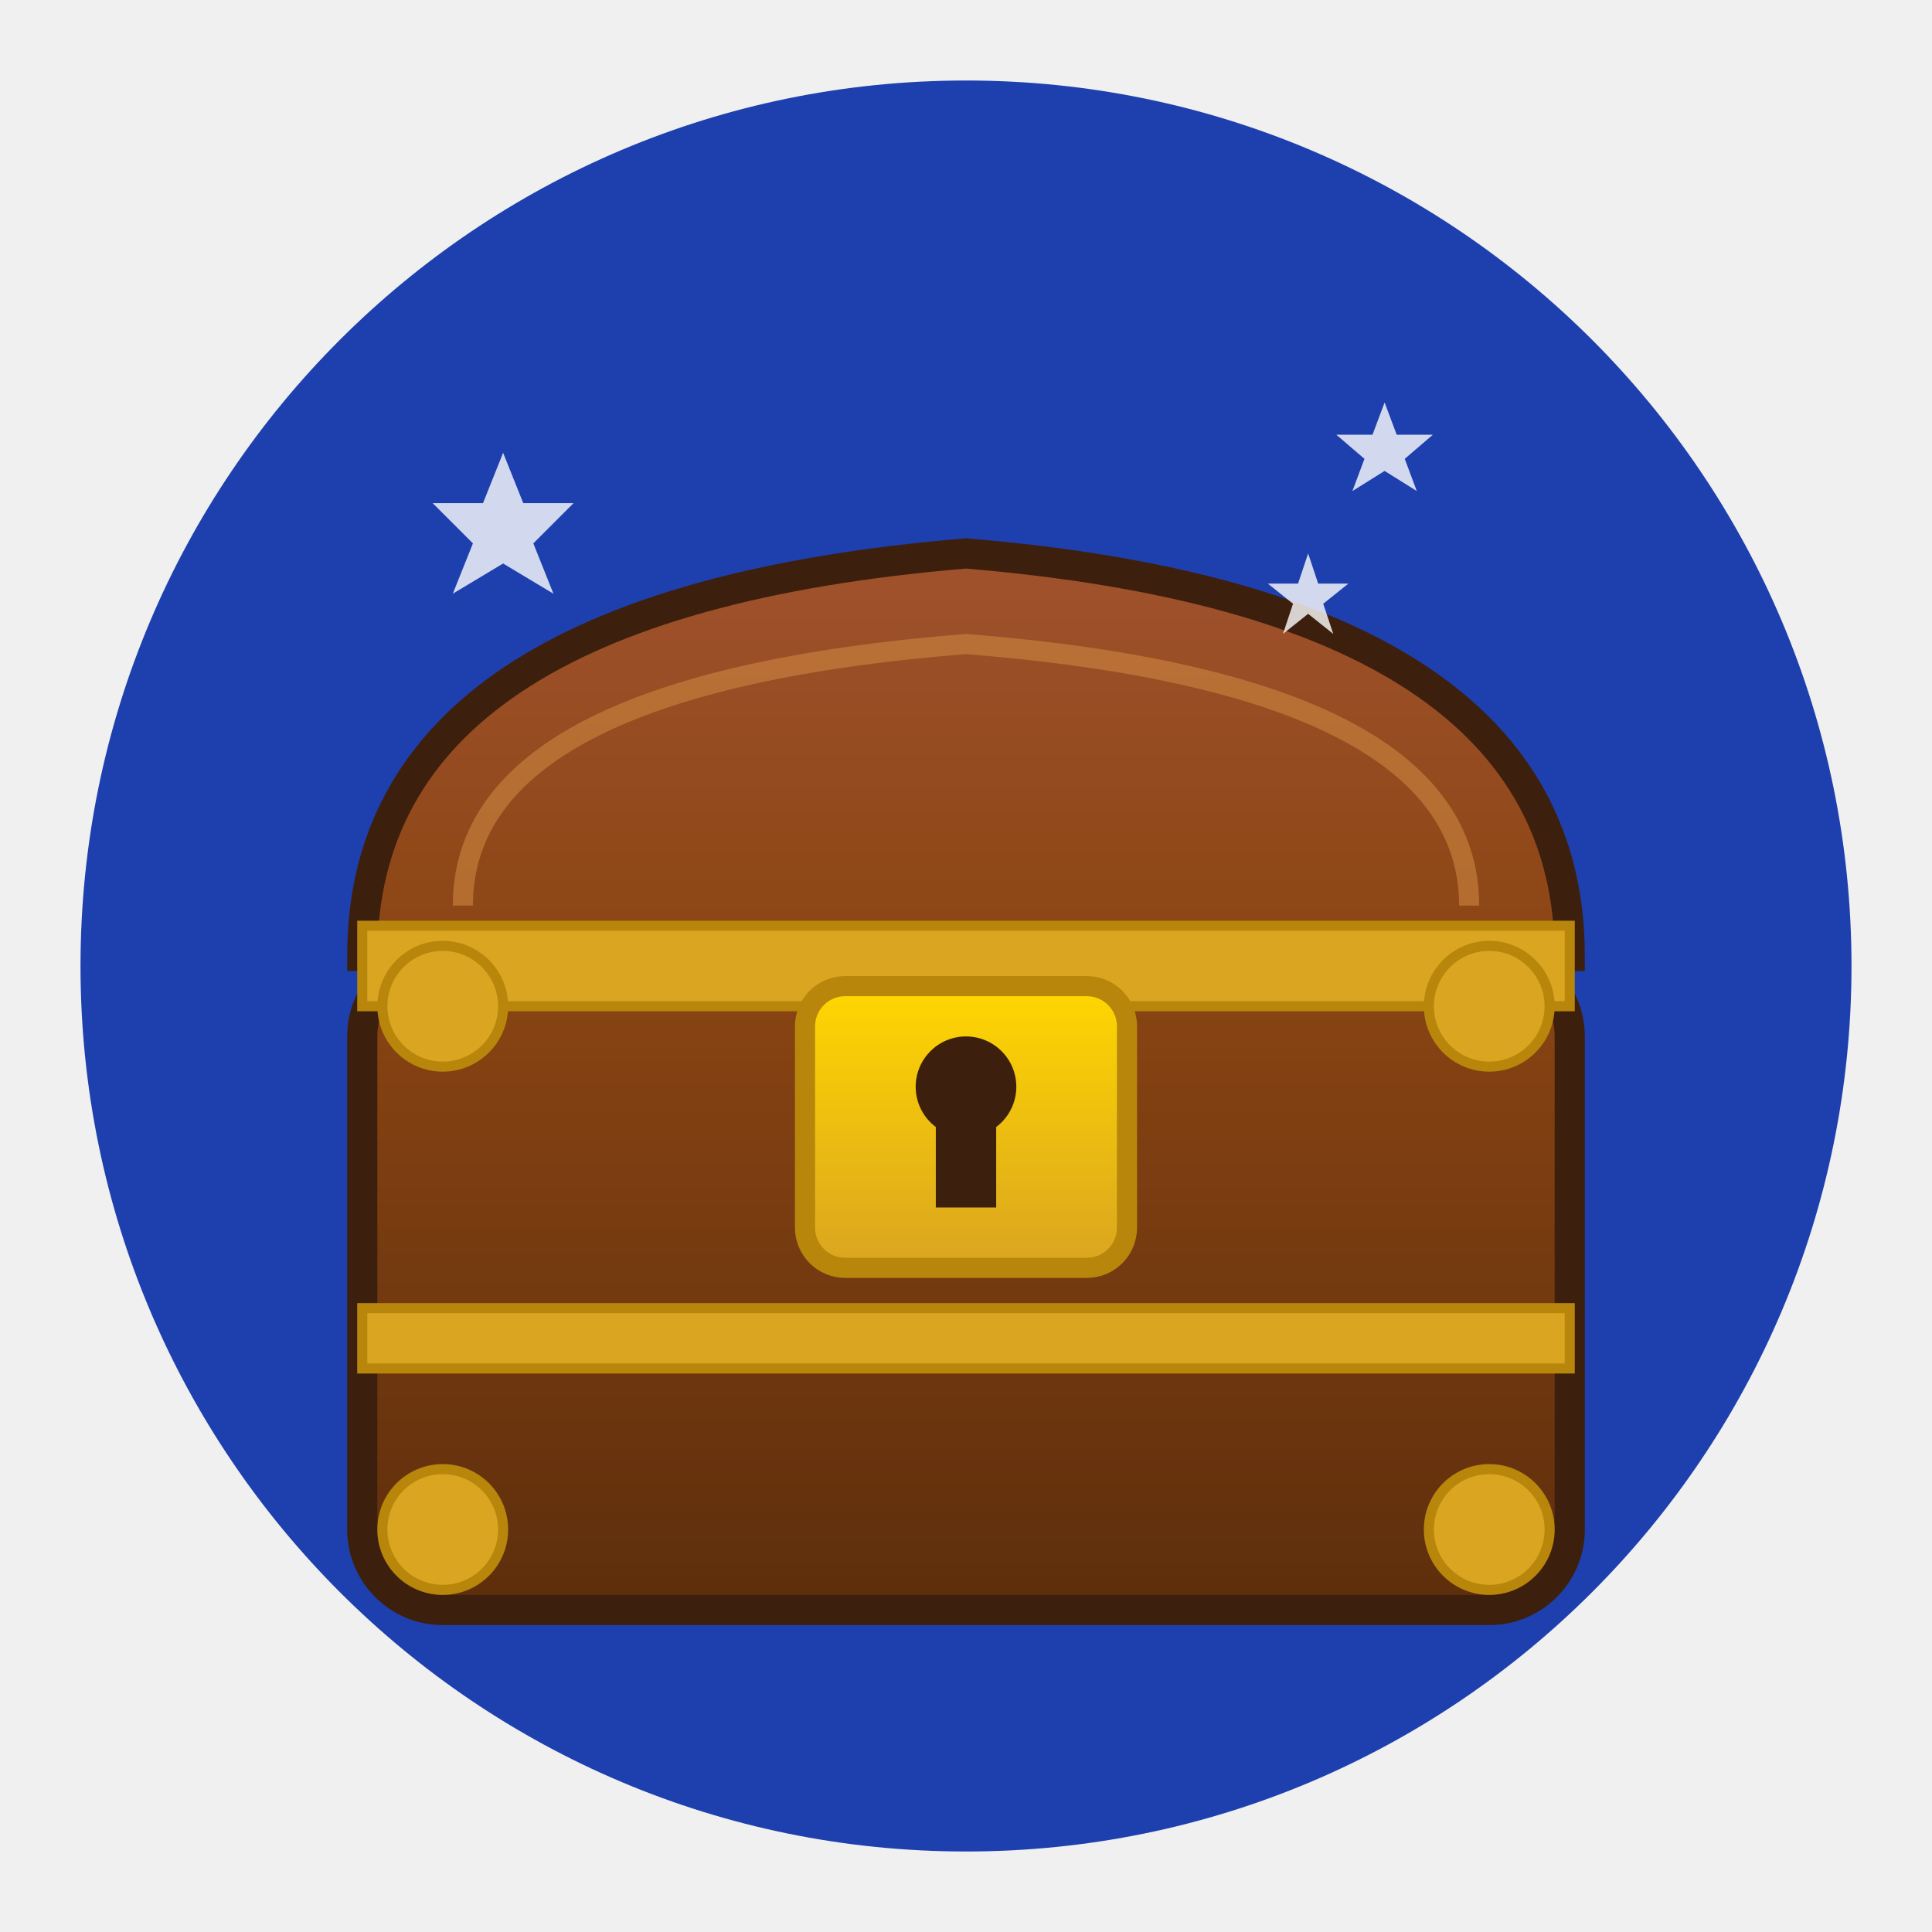
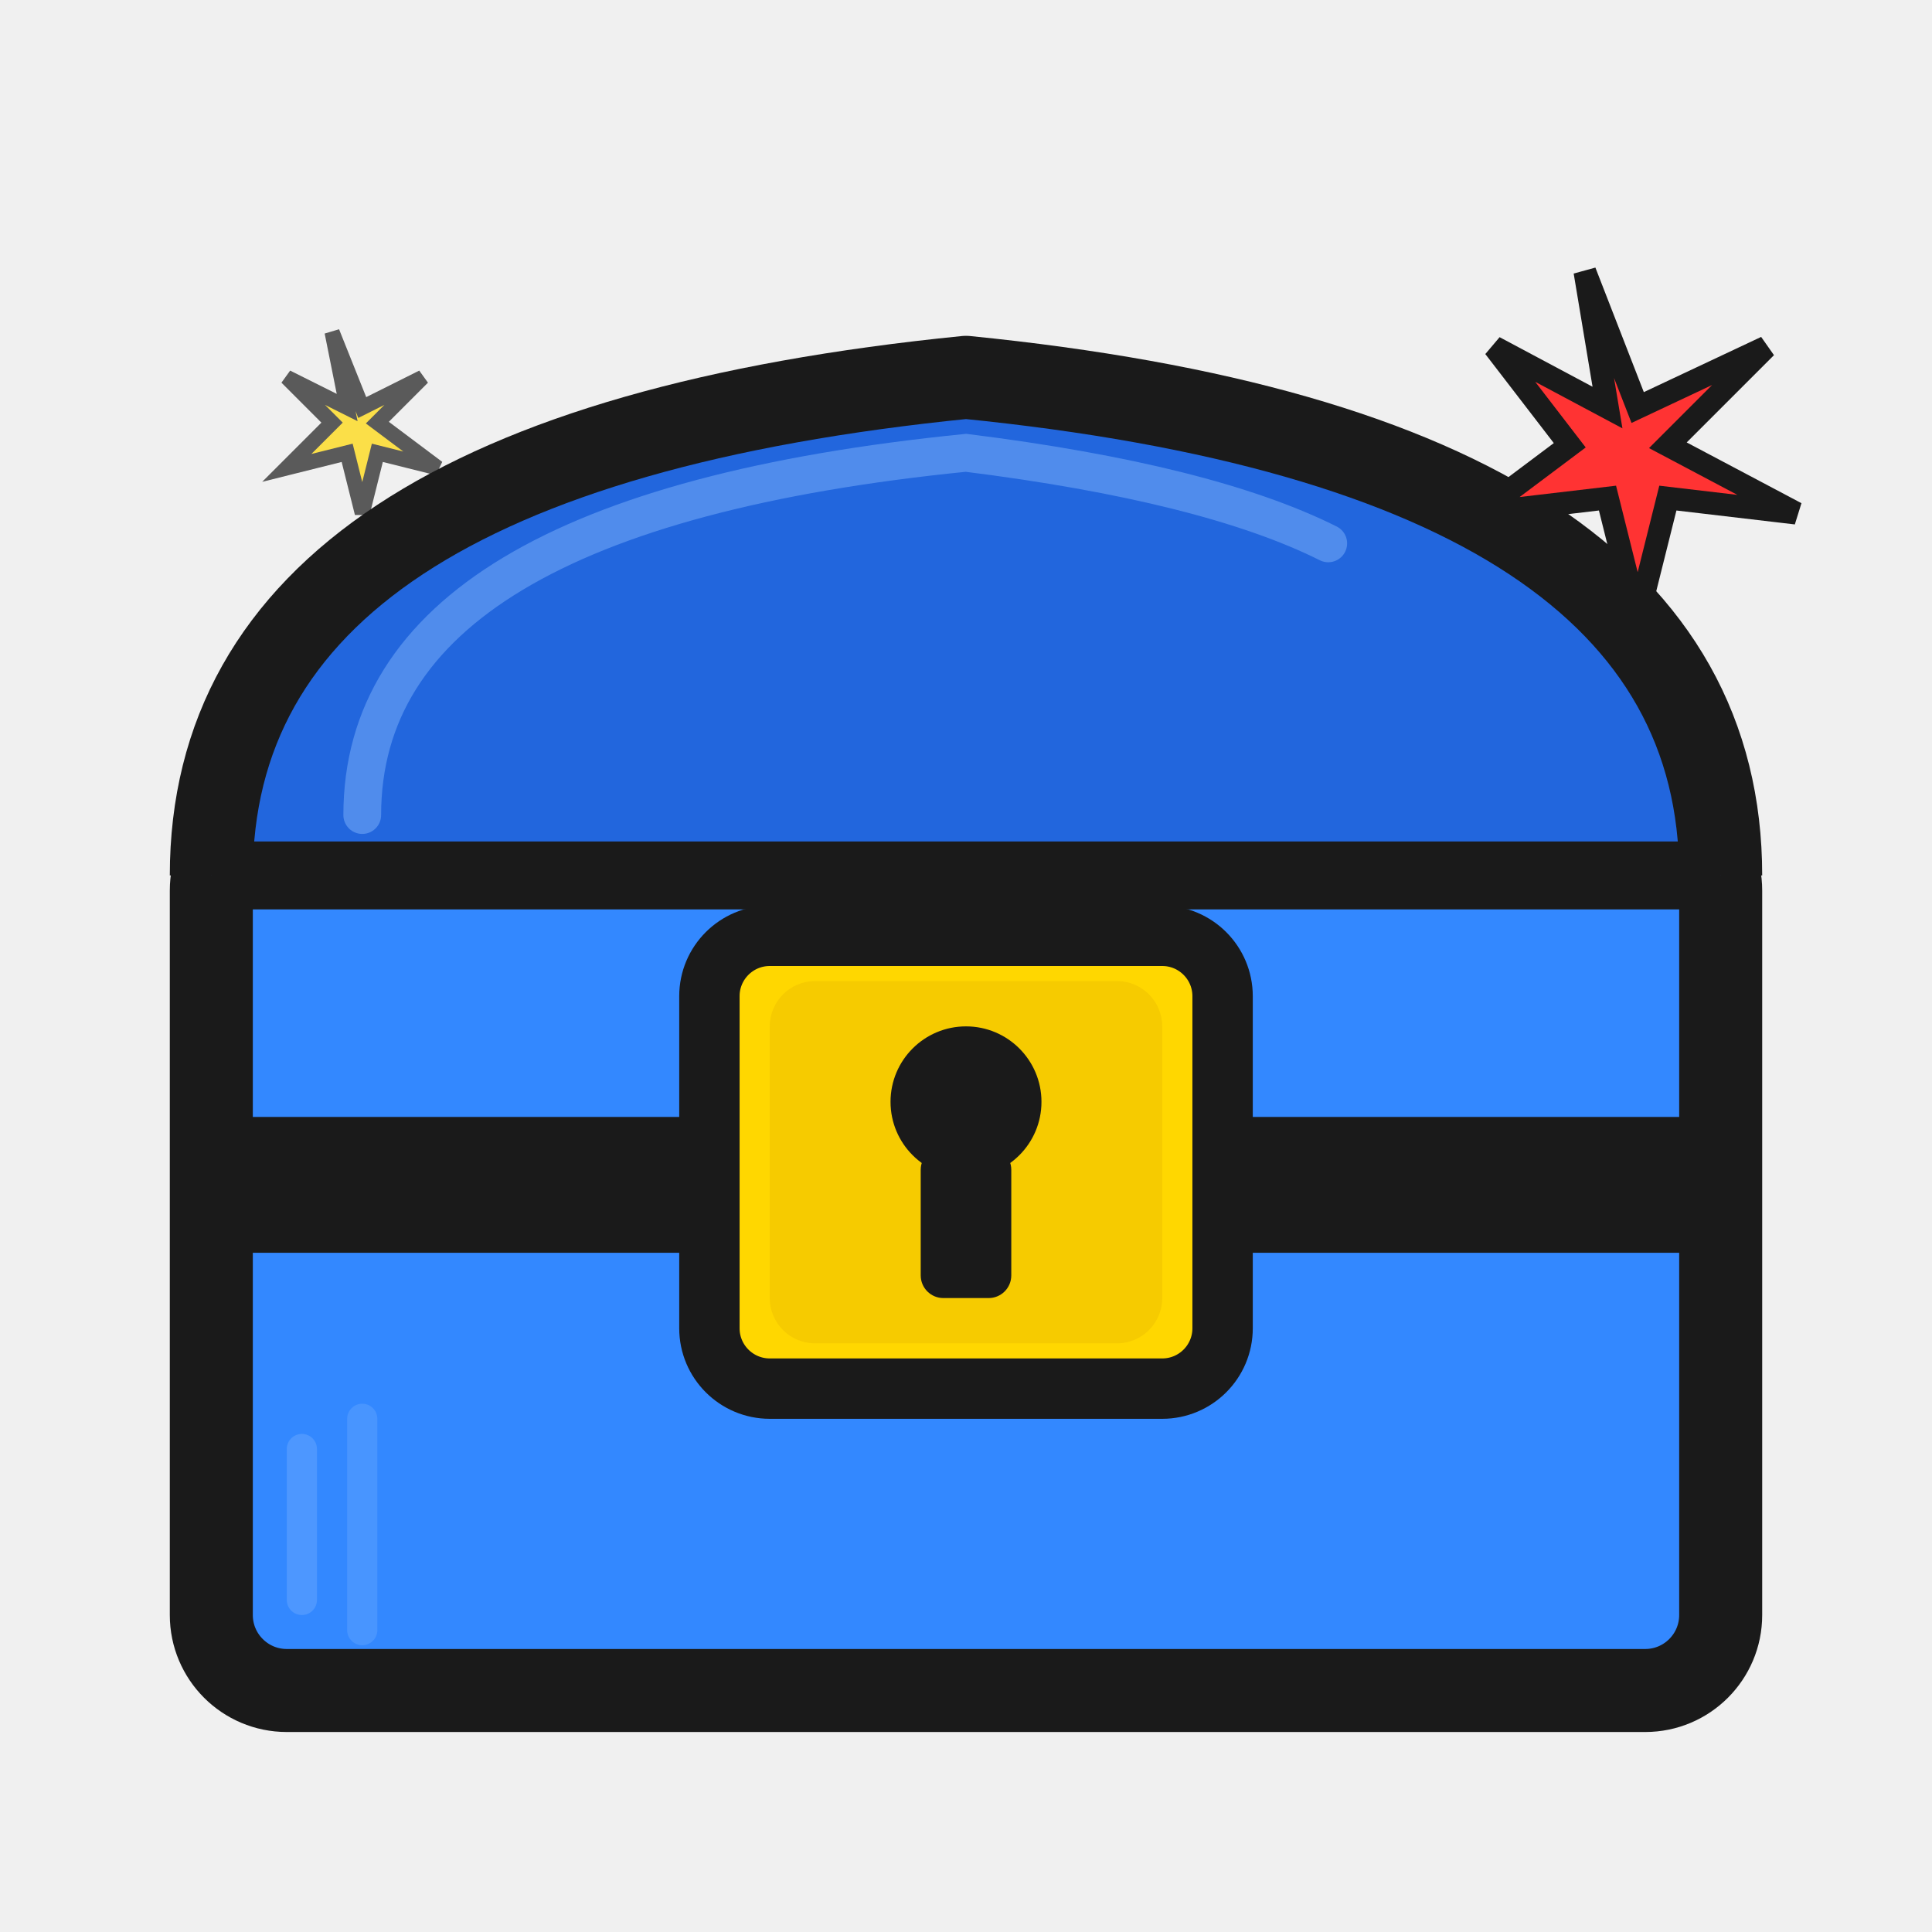
- <svg xmlns="http://www.w3.org/2000/svg" viewBox="0 0 192 192" width="192" height="192">
-   <defs>
-     <linearGradient id="chestGrad" x1="0%" y1="0%" x2="0%" y2="100%">
-       <stop offset="0%" style="stop-color:#8B4513;stop-opacity:1" />
-       <stop offset="100%" style="stop-color:#5D2E0C;stop-opacity:1" />
-     </linearGradient>
-     <linearGradient id="lidGrad" x1="0%" y1="0%" x2="0%" y2="100%">
-       <stop offset="0%" style="stop-color:#A0522D;stop-opacity:1" />
-       <stop offset="100%" style="stop-color:#8B4513;stop-opacity:1" />
-     </linearGradient>
-     <linearGradient id="goldGrad" x1="0%" y1="0%" x2="0%" y2="100%">
-       <stop offset="0%" style="stop-color:#FFD700;stop-opacity:1" />
-       <stop offset="100%" style="stop-color:#DAA520;stop-opacity:1" />
-     </linearGradient>
-   </defs>
-   <circle cx="96" cy="96" r="88" fill="#1e40af" />
-   <rect x="36" y="95" width="120" height="65" rx="8" fill="url(#chestGrad)" stroke="#3D1F0D" stroke-width="3" />
-   <path d="M36 95 Q36 60 96 55 Q156 60 156 95 L156 95 L36 95 Z" fill="url(#lidGrad)" stroke="#3D1F0D" stroke-width="3" />
-   <path d="M46 90 Q46 68 96 64 Q146 68 146 90" fill="none" stroke="#CD853F" stroke-width="2" opacity="0.6" />
-   <rect x="36" y="92" width="120" height="8" fill="#DAA520" stroke="#B8860B" stroke-width="1" />
-   <rect x="36" y="130" width="120" height="6" fill="#DAA520" stroke="#B8860B" stroke-width="1" />
-   <rect x="80" y="98" width="32" height="28" rx="4" fill="url(#goldGrad)" stroke="#B8860B" stroke-width="2" />
-   <circle cx="96" cy="108" r="5" fill="#3D1F0D" />
-   <rect x="93" y="108" width="6" height="12" fill="#3D1F0D" />
-   <circle cx="44" cy="100" r="6" fill="#DAA520" stroke="#B8860B" stroke-width="1" />
-   <circle cx="148" cy="100" r="6" fill="#DAA520" stroke="#B8860B" stroke-width="1" />
-   <circle cx="44" cy="152" r="6" fill="#DAA520" stroke="#B8860B" stroke-width="1" />
-   <circle cx="148" cy="152" r="6" fill="#DAA520" stroke="#B8860B" stroke-width="1" />
-   <g fill="#FFFFFF" opacity="0.8">
-     <polygon points="50,45 52,50 57,50 53,54 55,59 50,56 45,59 47,54 43,50 48,50" />
-     <polygon points="142,40 143.5,44 148,44 144.5,47 146,51 142,48.5 138,51 139.5,47 136,44 140.5,44" transform="scale(0.8) translate(30,10)" />
-     <polygon points="130,55 131,58 134,58 131.5,60 132.5,63 130,61 127.5,63 128.5,60 126,58 129,58" />
-   </g>
+ <svg xmlns="http://www.w3.org/2000/svg" width="512" height="512" viewBox="0 0 128 128">
+   <rect x="14" y="54" width="100" height="58" rx="5" fill="#3388FF" stroke="#1a1a1a" stroke-width="5.5" />
+   <path d="M14 58 Q14 30 64 25 Q114 30 114 58" fill="#2266DD" stroke="#1a1a1a" stroke-width="5.5" stroke-linejoin="round" />
+   <path d="M24 54 Q24 34 64 30 Q80 32 88 36" fill="none" stroke="#88BBFF" stroke-width="2.5" stroke-linecap="round" opacity="0.45" />
+   <line x1="14" y1="58" x2="114" y2="58" stroke="#1a1a1a" stroke-width="4.5" />
+   <rect x="14" y="74" width="100" height="9" fill="#1a1a1a" />
+   <rect x="47" y="62" width="34" height="30" rx="4" fill="#FFD700" stroke="#1a1a1a" stroke-width="4" />
+   <rect x="51" y="65" width="26" height="24" rx="3" fill="#E8B800" opacity="0.4" />
+   <circle cx="64" cy="73" r="5" fill="#1a1a1a" />
+   <rect x="61" y="76" width="6" height="10" rx="1.5" fill="#1a1a1a" />
+   <polygon points="105,18 108.5,27 117,23 110.5,29.5 119,34 110.5,33 108.5,41 106.5,33 98,34 104,29.5 99,23 106.5,27" fill="#FF3333" stroke="#1a1a1a" stroke-width="1.5" />
+   <polygon points="22,22 24,27 28,25 25,28 29,31 25,30 24,34 23,30 19,31 22,28 19,25 23,27" fill="#FFD700" stroke="#1a1a1a" stroke-width="1" opacity="0.7" />
+   <line x1="20" y1="96" x2="20" y2="106" stroke="#88BBFF" stroke-width="2" stroke-linecap="round" opacity="0.3" />
+   <line x1="24" y1="94" x2="24" y2="108" stroke="#88BBFF" stroke-width="2" stroke-linecap="round" opacity="0.25" />
</svg>
